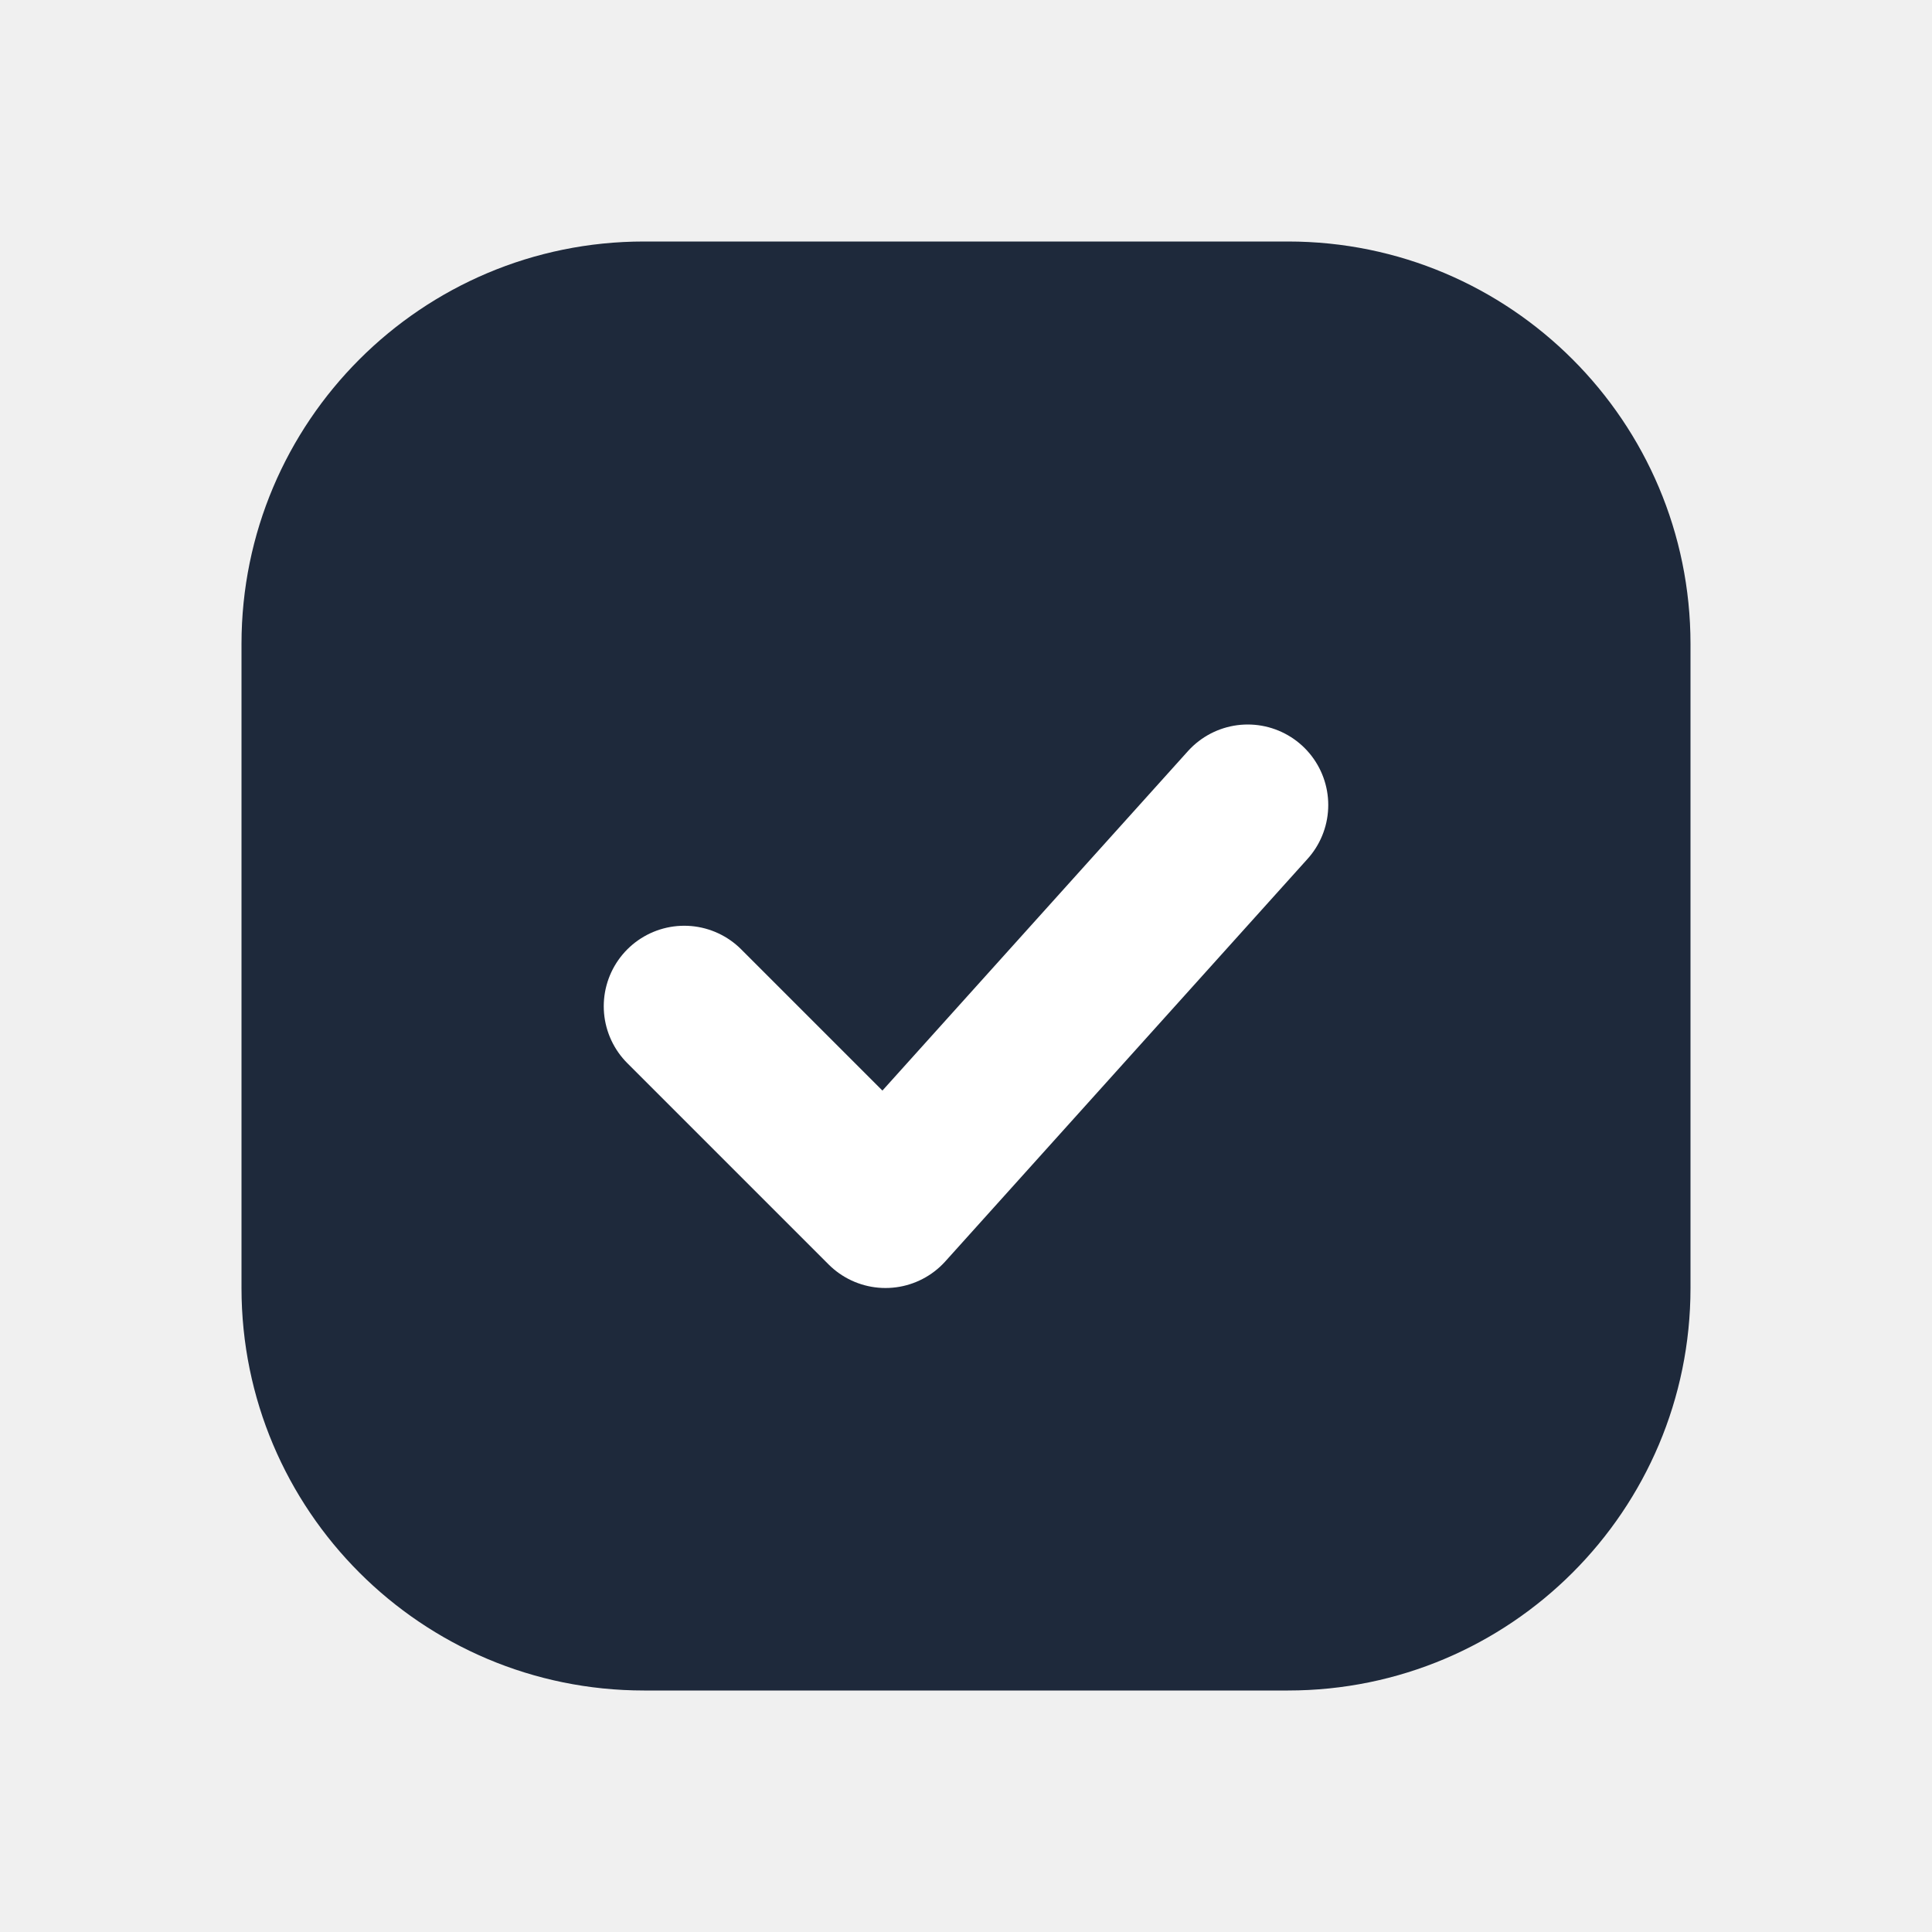
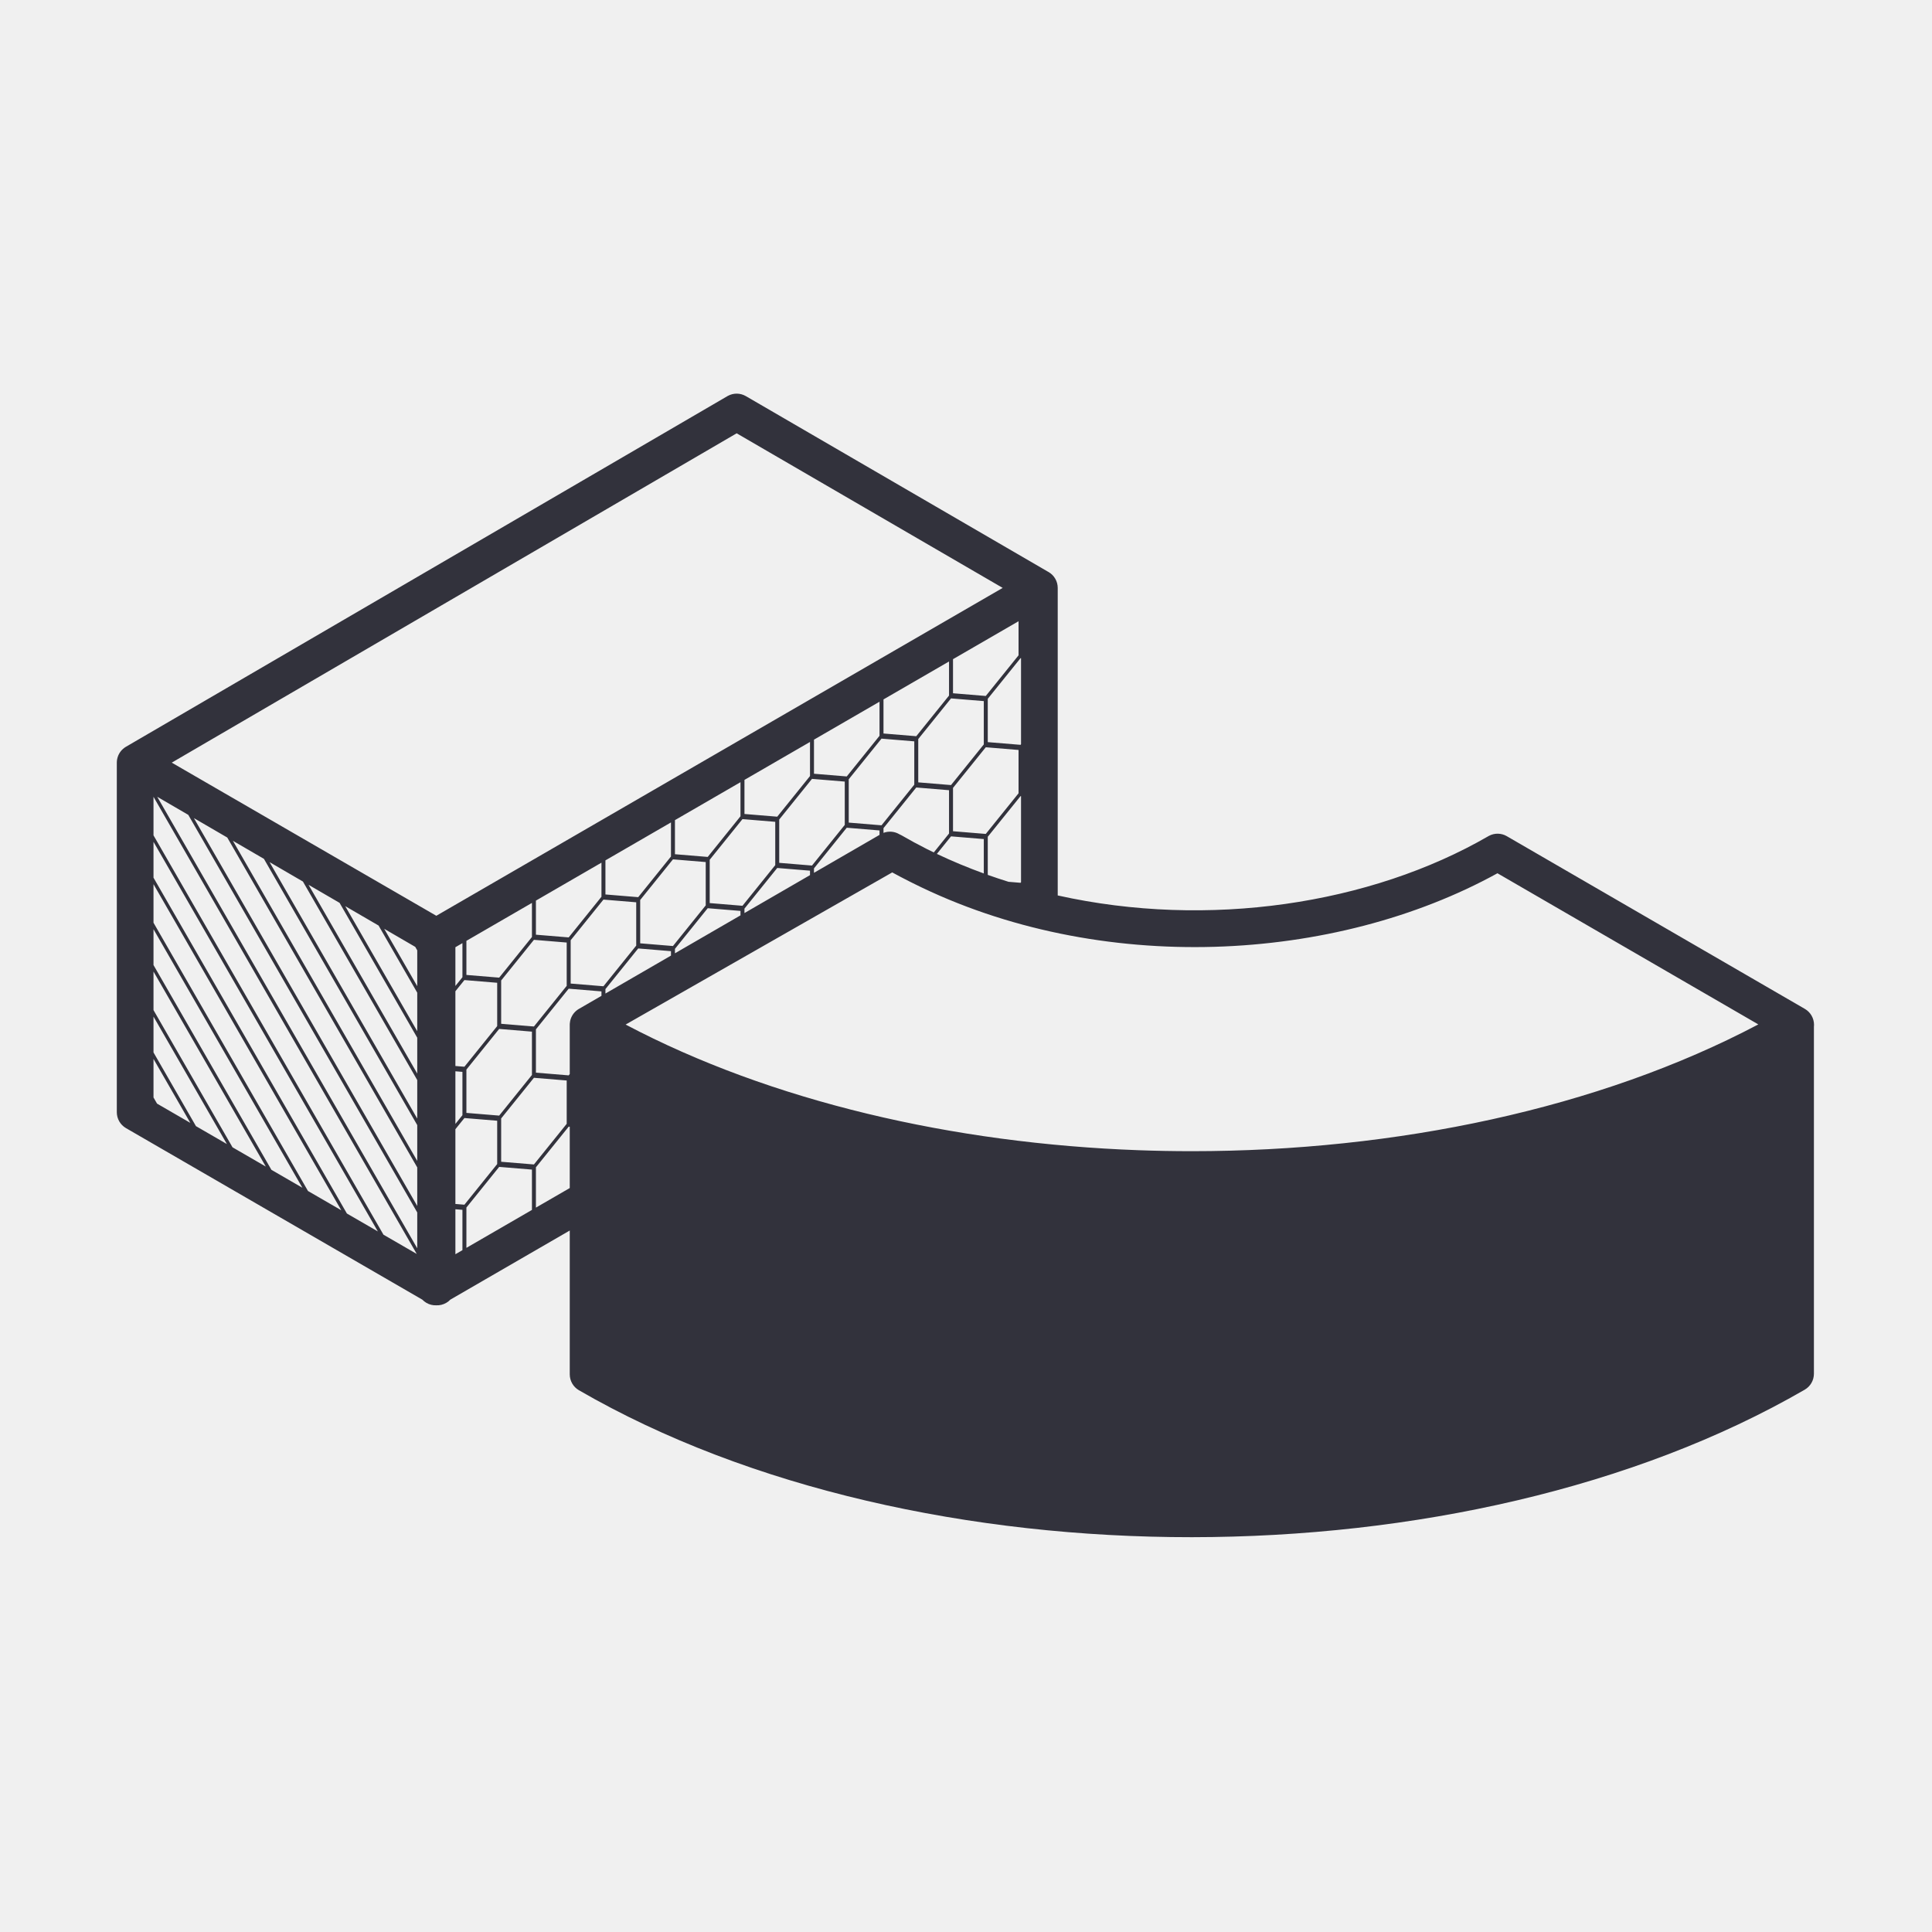
- <svg xmlns="http://www.w3.org/2000/svg" viewBox="0 0 24 24">
-   <rect x="3" y="3" width="18" height="18" rx="5" fill="#1e293b" />
-   <path d="M8.5 12.5l2.5 2.5 4.5-5" fill="none" stroke="#fff" stroke-width="2" stroke-linecap="round" stroke-linejoin="round" />
+ <svg xmlns="http://www.w3.org/2000/svg" viewBox="0 0 1654 1654" fill="none">
+   <path fill-rule="evenodd" clip-rule="evenodd" d="M623.216 338.876C628.005 336.295 633.802 336.377 638.528 339.123L897.017 489.343C897.237 489.457 897.457 489.574 897.673 489.699C902.532 492.512 905.526 497.711 905.526 503.337V766.599C1034.22 795.28 1173.32 774.255 1274.24 715.839L1274.7 715.583C1279.48 713.028 1285.25 713.115 1289.95 715.843L1545.15 863.716C1550.01 866.531 1553 871.73 1553 877.354C1553 877.901 1552.97 878.444 1552.91 878.981V1176.07C1552.91 1181.69 1549.92 1186.89 1545.06 1189.71C1399.38 1274.04 1209.44 1315.88 1020.35 1316C831.265 1316.12 641.32 1274.53 495.625 1190.2C490.765 1187.39 487.771 1182.19 487.771 1176.56V1053.46L385.492 1112.66C384.48 1113.72 383.315 1114.64 382.014 1115.4C379.398 1116.91 376.455 1117.61 373.536 1117.49C370.618 1117.61 367.675 1116.91 365.059 1115.4C363.758 1114.64 362.592 1113.72 361.58 1112.66L107.854 965.791C102.994 962.978 100 957.779 100 952.153V652.943C100 652.005 100.084 651.078 100.245 650.173C100.446 649.048 100.766 647.954 101.197 646.91C101.301 646.661 101.412 646.415 101.528 646.171C101.922 645.342 102.386 644.548 102.917 643.8C102.964 643.735 103.012 643.671 103.059 643.607C103.215 643.395 103.374 643.185 103.54 642.981C103.563 642.953 103.587 642.926 103.609 642.898C103.798 642.669 103.994 642.446 104.196 642.227L104.221 642.2C104.251 642.168 104.282 642.136 104.312 642.104C104.983 641.395 105.723 640.744 106.527 640.164C106.577 640.127 106.629 640.093 106.68 640.057C106.768 639.995 106.855 639.933 106.944 639.873C106.992 639.841 107.042 639.809 107.09 639.777C107.326 639.622 107.566 639.472 107.811 639.328L622.756 339.134L623.216 338.876ZM389.868 1073.76L395.89 1070.27V1035.75L389.868 1035.25V1073.76ZM131.414 715.142L328.285 1057.02L356.781 1073.51L131.414 682.152V715.142ZM357.205 1068.68V1038L161.18 697.598L134.616 682.148L357.205 1068.68ZM399.291 1033.78V1068.3L455.403 1035.82V1001.3L427.347 998.982L399.291 1033.78ZM131.414 751.387L296.977 1038.9L323.476 1054.23L131.414 720.71V751.387ZM131.414 789.945L263.672 1019.62L292.168 1036.11L131.414 756.955V789.945ZM458.803 999.332V1033.85L487.771 1017.09V964.608L486.859 964.533L458.803 999.332ZM357.205 1032.44V999.445L194.567 717.017L166 700.402L357.205 1032.44ZM389.868 966.729V1030.72L397.591 1031.36L425.647 996.556V959.47L397.59 957.151L389.868 966.729ZM131.414 826.189L232.364 1001.5L258.862 1016.83L131.414 795.514V826.189ZM131.414 864.748L199.058 982.216L227.555 998.71L131.414 831.758V864.748ZM429.048 957.502V994.587L457.104 996.907L485.159 962.107V925.022L457.103 922.703L429.048 957.502ZM357.205 993.878V963.202L225.949 735.271L199.386 719.821L357.205 993.878ZM535.613 877.131C660.248 942.904 815.996 978.959 975.019 984.718C989.926 985.257 1004.86 985.532 1019.8 985.539C1019.99 985.539 1020.18 985.539 1020.36 985.539C1194.97 985.536 1368.81 949.104 1505.31 877.005L1281.99 747.607C1142.91 824.228 941.805 836.02 781.795 756.218L777.889 754.26C773.171 751.88 768.487 749.42 763.842 746.878L535.613 877.131ZM131.414 900.992L167.751 964.094L194.249 979.432L131.414 870.316V900.992ZM389.868 962.195L395.89 954.725V917.64L389.868 917.141V962.195ZM131.414 939.55L134.445 944.814L162.942 961.31L131.414 906.56V939.55ZM357.205 957.635V924.643L259.337 754.692L230.769 738.075L357.205 957.635ZM399.291 915.672V952.757L427.347 955.076L455.403 920.277V883.191L427.347 880.872L399.291 915.672ZM458.803 881.223V918.308L486.859 920.627L487.771 919.496V877.302C487.771 877.229 487.774 877.155 487.775 877.081L487.78 876.825C487.786 876.651 487.794 876.478 487.806 876.306C487.852 875.602 487.946 874.907 488.084 874.226C488.094 874.175 488.105 874.125 488.115 874.075C488.129 874.012 488.142 873.948 488.157 873.885C488.176 873.797 488.198 873.709 488.219 873.621C488.226 873.59 488.234 873.559 488.242 873.528C488.251 873.492 488.26 873.455 488.27 873.419C488.293 873.33 488.315 873.241 488.34 873.152C488.348 873.123 488.356 873.093 488.365 873.064C488.393 872.963 488.422 872.862 488.453 872.762C488.472 872.698 488.492 872.635 488.512 872.571C488.528 872.522 488.545 872.473 488.561 872.423C488.59 872.336 488.619 872.248 488.649 872.161C488.657 872.139 488.665 872.117 488.672 872.095C488.692 872.038 488.713 871.982 488.734 871.926C488.765 871.841 488.796 871.755 488.829 871.671C488.838 871.646 488.848 871.62 488.858 871.595C488.879 871.543 488.899 871.49 488.921 871.438C488.956 871.35 488.994 871.262 489.031 871.174C489.037 871.159 489.044 871.144 489.05 871.129C489.06 871.104 489.071 871.08 489.082 871.056C489.127 870.951 489.174 870.846 489.222 870.742C489.227 870.731 489.232 870.72 489.237 870.71C489.254 870.672 489.272 870.635 489.29 870.598C489.338 870.496 489.387 870.394 489.437 870.293C489.445 870.278 489.453 870.263 489.46 870.248C489.479 870.211 489.498 870.174 489.517 870.138C489.565 870.044 489.614 869.949 489.665 869.856C489.676 869.835 489.687 869.813 489.699 869.792C489.726 869.742 489.755 869.693 489.782 869.644C489.834 869.552 489.885 869.46 489.939 869.369C489.945 869.358 489.952 869.347 489.959 869.336C490.005 869.258 490.052 869.181 490.099 869.104C490.12 869.069 490.14 869.035 490.161 869.001C490.179 868.972 490.197 868.943 490.215 868.914C490.271 868.825 490.329 868.737 490.387 868.65C490.407 868.62 490.426 868.59 490.446 868.56C490.458 868.542 490.472 868.523 490.484 868.504C490.523 868.447 490.562 868.389 490.602 868.333C490.651 868.263 490.699 868.193 490.749 868.124C490.759 868.11 490.77 868.095 490.78 868.081C490.807 868.044 490.834 868.007 490.862 867.97C490.927 867.882 490.993 867.795 491.06 867.708C491.067 867.7 491.073 867.691 491.08 867.683C491.117 867.635 491.155 867.586 491.194 867.539C491.246 867.473 491.298 867.407 491.351 867.342C491.367 867.322 491.383 867.302 491.4 867.282C491.462 867.207 491.527 867.132 491.592 867.058C491.617 867.028 491.642 866.998 491.668 866.968C491.687 866.945 491.707 866.923 491.727 866.9C491.784 866.836 491.843 866.773 491.901 866.709C491.905 866.705 491.909 866.699 491.914 866.695C491.956 866.649 491.998 866.602 492.041 866.556C492.053 866.544 492.066 866.531 492.078 866.518C492.117 866.477 492.157 866.436 492.196 866.395C492.256 866.334 492.315 866.272 492.375 866.211C492.388 866.197 492.403 866.182 492.417 866.168C492.485 866.101 492.555 866.035 492.624 865.969C492.628 865.965 492.632 865.961 492.637 865.957C492.676 865.919 492.715 865.881 492.755 865.843C492.769 865.83 492.784 865.817 492.798 865.804C492.985 865.63 493.177 865.46 493.373 865.295C493.382 865.288 493.391 865.28 493.4 865.272C493.566 865.133 493.736 864.996 493.909 864.863C493.923 864.851 493.938 864.839 493.953 864.828C494.016 864.78 494.081 864.733 494.145 864.686C494.198 864.647 494.251 864.608 494.304 864.569C494.308 864.565 494.313 864.561 494.317 864.558C494.331 864.548 494.345 864.538 494.358 864.528C494.445 864.466 494.534 864.406 494.622 864.346C494.658 864.321 494.694 864.296 494.729 864.272C494.735 864.268 494.741 864.263 494.747 864.259C494.757 864.252 494.767 864.246 494.777 864.239C494.87 864.177 494.964 864.117 495.058 864.057L495.174 863.983C495.18 863.98 495.186 863.976 495.192 863.972C495.199 863.968 495.205 863.964 495.212 863.96C495.289 863.912 495.367 863.867 495.445 863.82C495.505 863.784 495.564 863.747 495.625 863.712C495.637 863.705 495.65 863.697 495.663 863.69C495.678 863.682 495.693 863.673 495.708 863.664L514.916 852.545V848.743L486.859 846.424L458.803 881.223ZM357.205 919.076V888.399L290.72 772.945L264.158 757.496L357.205 919.076ZM389.868 848.62V912.607L397.591 913.247L425.647 878.446V841.361L397.59 839.042L389.868 848.62ZM357.205 882.832V849.841L324.107 792.365L295.54 775.75L357.205 882.832ZM429.048 839.393V876.478L457.104 878.798L485.159 843.998V806.912L457.103 804.593L429.048 839.393ZM518.316 846.774V850.577L574.427 818.098V814.294L546.372 811.975L518.316 846.774ZM488.559 804.944V842.029L516.615 844.349L544.671 809.549V772.464L516.614 770.145L488.559 804.944ZM357.205 844.272V813.596L355.49 810.62L328.929 795.17L357.205 844.272ZM389.868 810.917V844.086L395.89 836.616V807.431L389.868 810.917ZM399.291 805.462V834.647L427.347 836.967L455.403 802.167V772.981L399.291 805.462ZM577.829 812.326V816.128L633.94 783.648V779.846L605.884 777.526L577.829 812.326ZM548.072 770.495V807.58L576.128 809.901L604.184 775.1V738.015L576.128 735.696L548.072 770.495ZM458.803 771.013V800.199L486.859 802.518L514.916 767.719V738.532L458.803 771.013ZM147.037 652.894L373.536 784.001L858.41 503.31L630.663 370.957L147.037 652.894ZM637.34 777.877V781.68L693.452 749.2V745.397L665.396 743.078L637.34 777.877ZM607.584 736.047V773.132L635.641 775.452L663.696 740.652V703.567L635.64 701.247L607.584 736.047ZM518.316 736.564V765.75L546.372 768.069L574.427 733.27V704.084L518.316 736.564ZM845.634 716.362V748.999C851.519 751.086 857.446 753.058 863.409 754.917L873.689 755.767L874.112 755.243V681.597L873.689 681.563L845.634 716.362ZM802.063 731.034C815.183 737.246 828.593 742.822 842.233 747.776V718.33L814.177 716.011L802.063 731.034ZM696.853 743.429V747.231L752.964 714.751V710.949L724.909 708.629L696.853 743.429ZM667.097 701.598V738.683L695.152 741.004L723.208 706.203V669.118L695.151 666.799L667.097 701.598ZM577.829 702.115V731.302L605.884 733.621L633.94 698.821V669.635L577.829 702.115ZM756.366 708.98V713.018C760.733 711.358 765.665 711.722 769.785 714.107C769.834 714.135 769.884 714.163 769.933 714.192C770.552 714.45 771.159 714.75 771.749 715.091C778.912 719.238 786.186 723.172 793.557 726.899C795.505 727.873 797.462 728.829 799.424 729.773L812.477 713.585V676.5L784.421 674.181L756.366 708.98ZM815.877 674.532V711.617L843.933 713.936L871.989 679.137V642.051L843.933 639.732L815.877 674.532ZM726.609 667.15V704.235L754.665 706.555L782.721 671.755V634.67L754.664 632.35L726.609 667.15ZM637.34 667.667V696.853L665.396 699.172L693.452 664.373V635.187L637.34 667.667ZM786.121 632.701V669.786L814.177 672.106L842.233 637.306V600.221L814.177 597.902L786.121 632.701ZM696.853 633.218V662.404L724.909 664.724L752.964 629.924V600.738L696.853 633.218ZM845.634 598.253V635.338L873.689 637.658L874.112 637.133V563.488L873.689 563.453L845.634 598.253ZM756.366 598.77V627.956L784.421 630.275L812.477 595.476V566.29L756.366 598.77ZM815.877 564.321V593.507L843.933 595.827L871.989 561.027V531.841L815.877 564.321Z" fill="#32323C" />
</svg>
